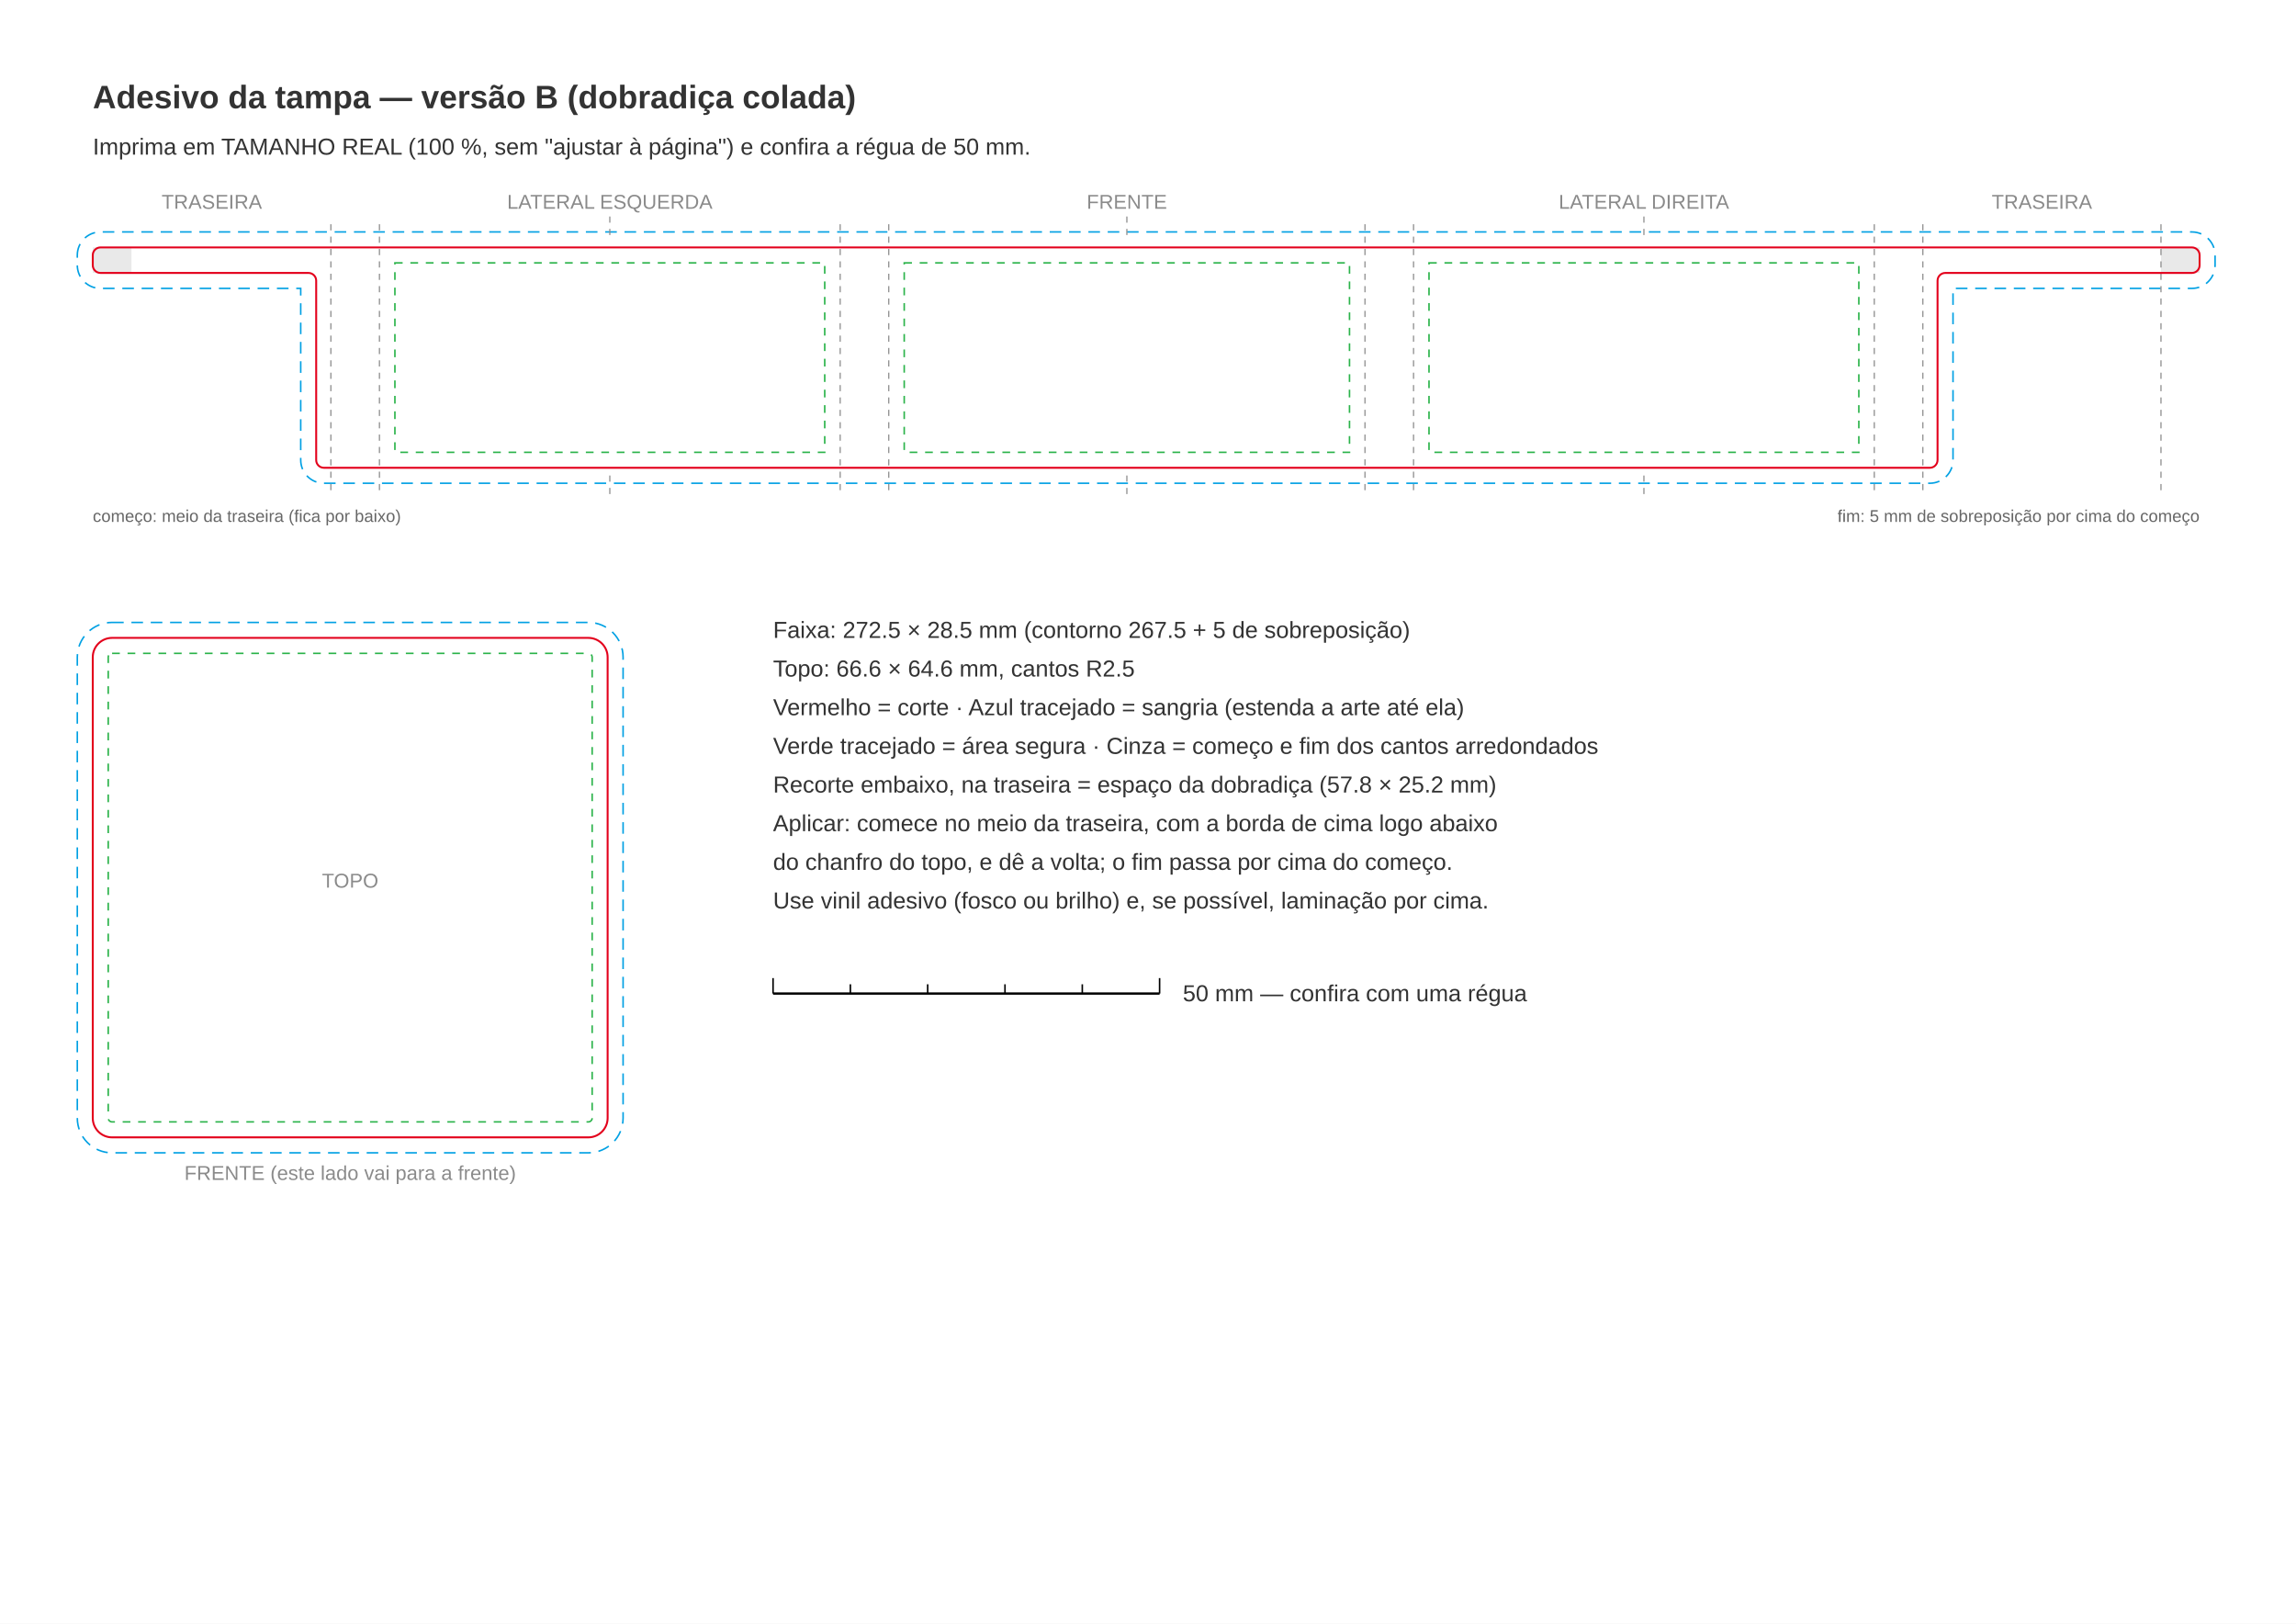
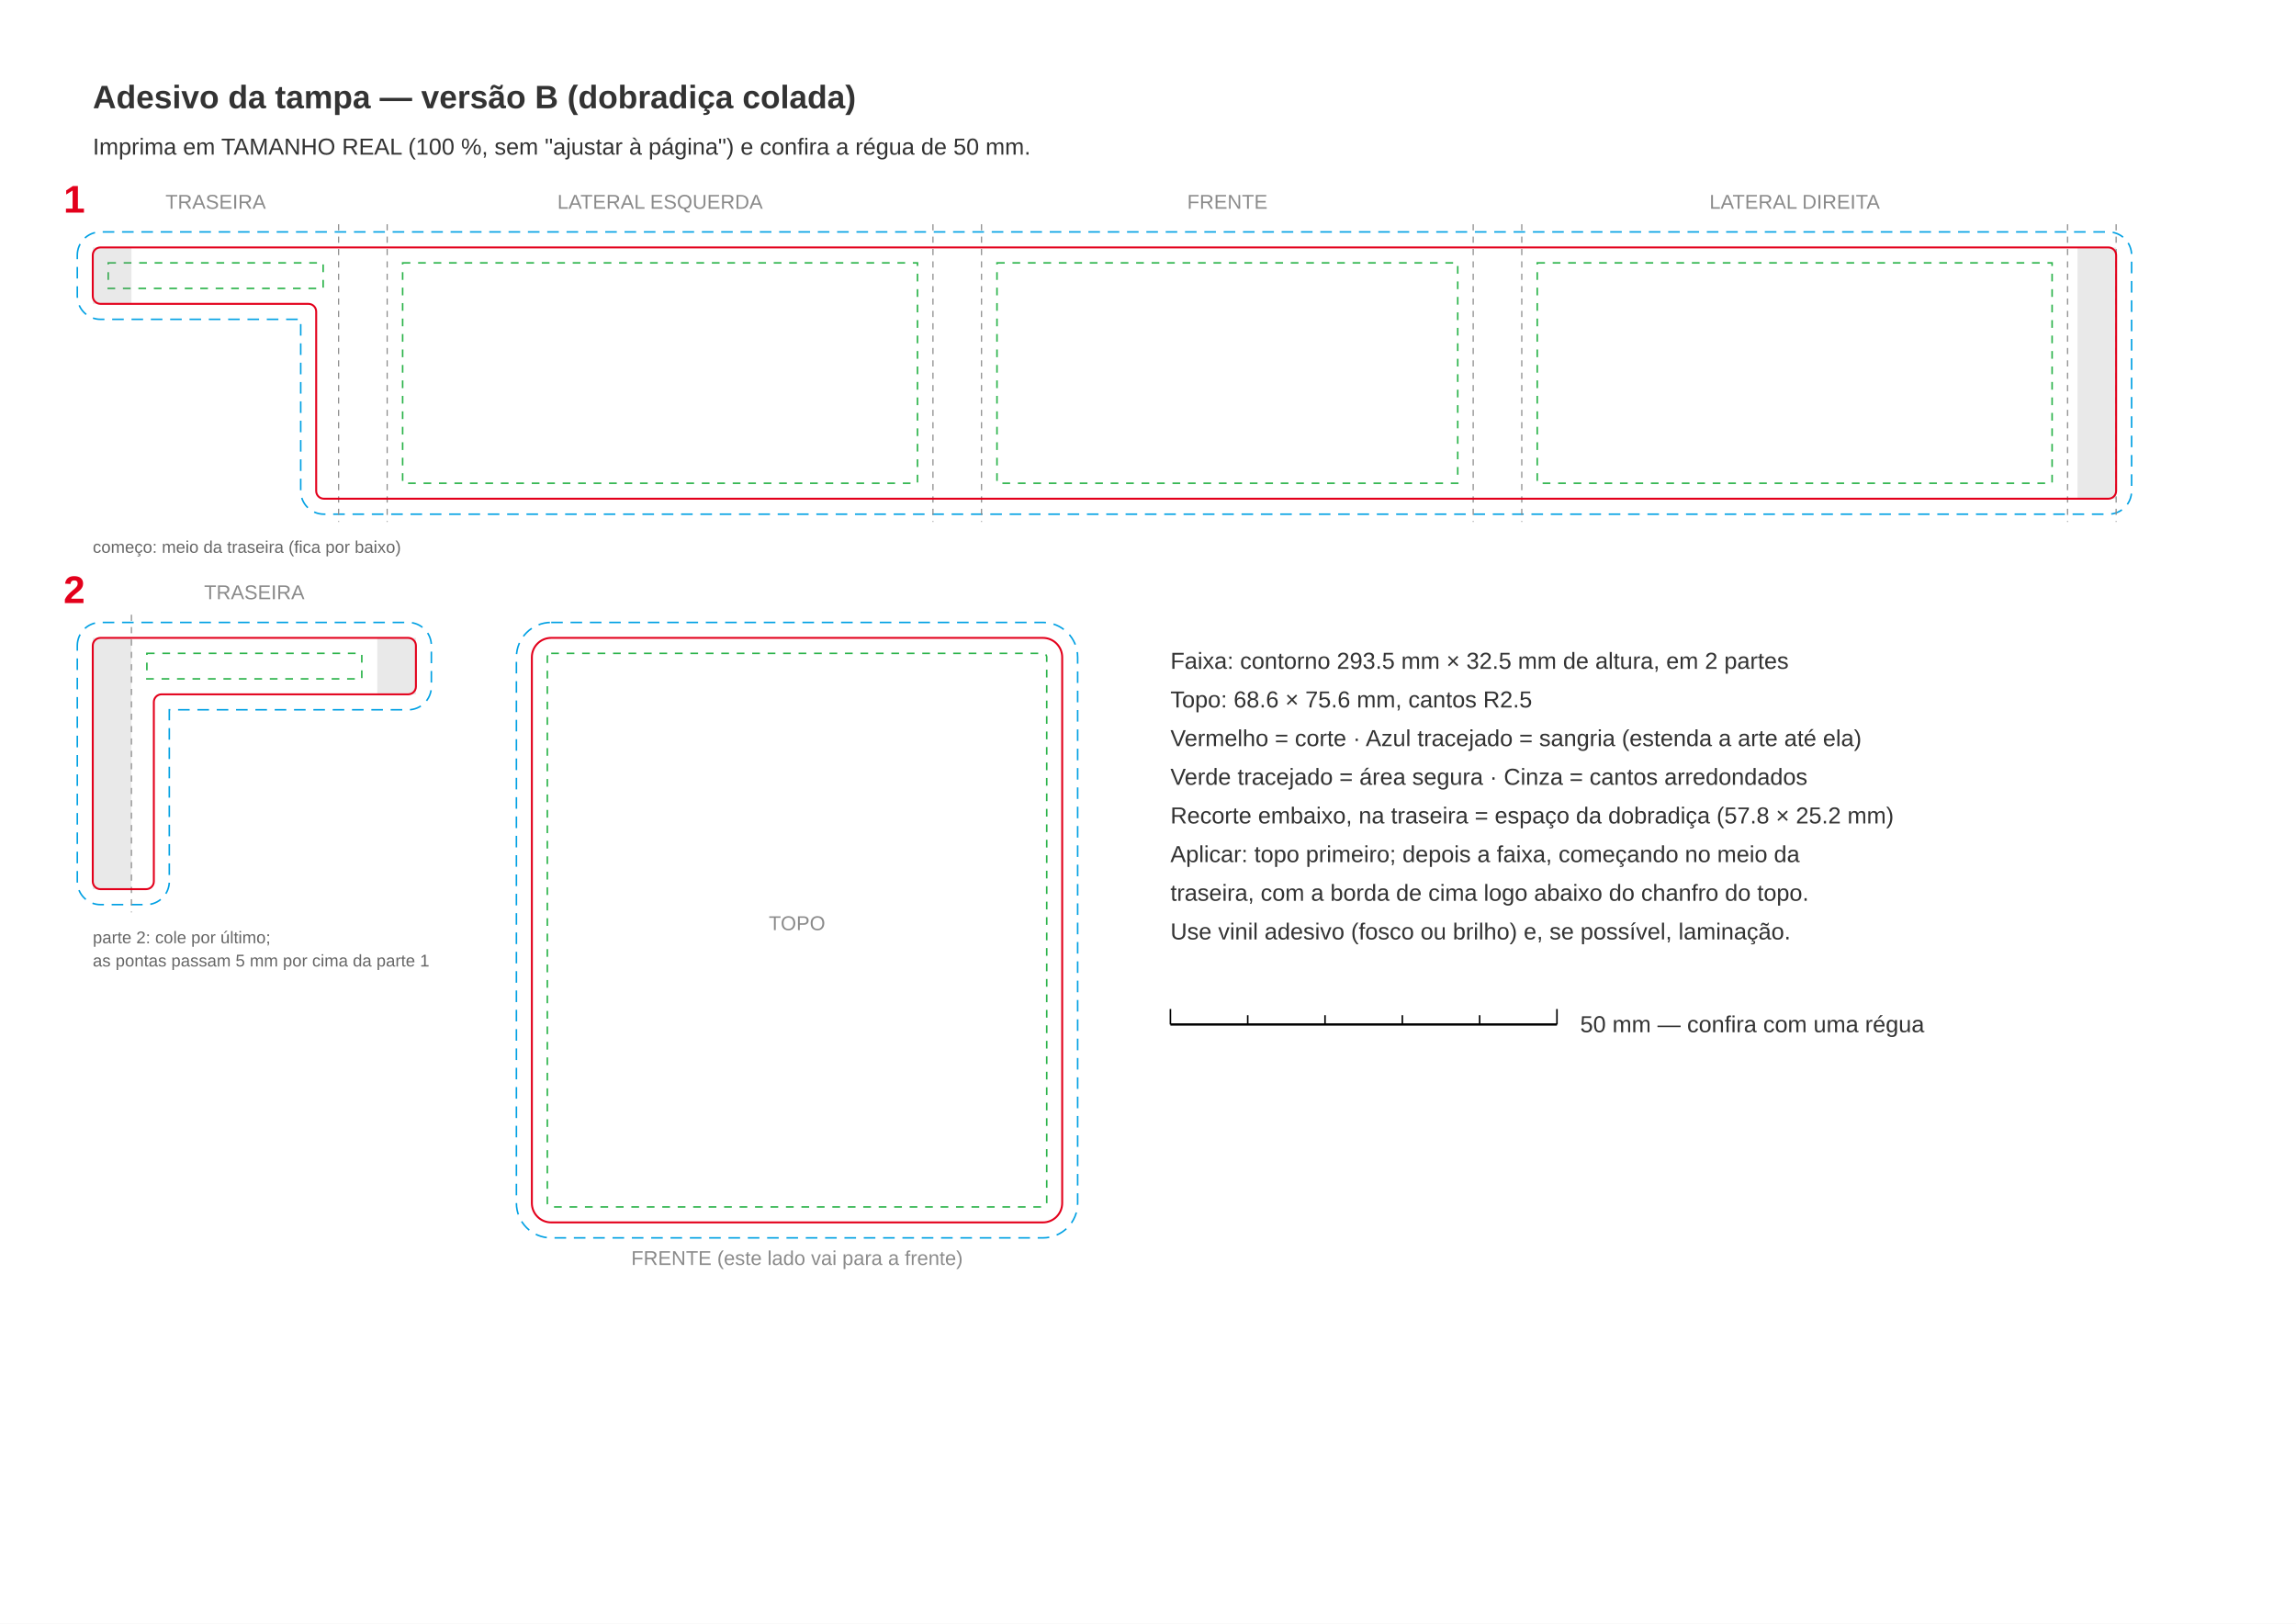
<svg xmlns="http://www.w3.org/2000/svg" width="297mm" height="210mm" viewBox="0 0 297 210">
  <style>
    .corte{fill:none;stroke:#e3001b;stroke-width:0.25}
    .sangria{fill:none;stroke:#00a0e3;stroke-width:0.2;stroke-dasharray:1.5 1}
    .segura{fill:none;stroke:#2bb34a;stroke-width:0.2;stroke-dasharray:1 1}
    .guia{fill:none;stroke:#8a8a8a;stroke-width:0.15;stroke-dasharray:0.8 0.8}
    .sobre{fill:#8a8a8a;fill-opacity:0.18;stroke:none}
    text{font-family:Arial,Helvetica,sans-serif;fill:#333}
    .t{font-size:3px}.s{font-size:2.2px;fill:#666}.h{font-size:4.2px;font-weight:bold}.f{font-size:2.6px;fill:#8a8a8a;text-anchor:middle}
+     .n{font-size:5px;font-weight:bold;fill:#e3001b}
    </style>
  <rect x="0" y="0" width="297" height="210" fill="#fff" />
  <g id="arte" />
  <g id="sangria">
-     <path class="sangria" d="M10.000,33.000 A3.000,3.000 0 0 1 13.000,30.000 L283.533,30.000 A3.000,3.000 0 0 1 286.533,33.000 L286.533,34.300 A3.000,3.000 0 0 1 283.533,37.300 L252.633,37.300 L252.633,59.500 A3.000,3.000 0 0 1 249.633,62.500 L41.900,62.500 A3.000,3.000 0 0 1 38.900,59.500 L38.900,37.300 L13.000,37.300 A3.000,3.000 0 0 1 10.000,34.300 Z" />
-     <rect class="sangria" x="10.000" y="80.500" width="70.600" height="68.600" rx="4.500" ry="4.500" />
+     <path class="sangria" d="M10.000,33.000 A3.000,3.000 0 0 1 13.000,30.000 L272.733,30.000 A3.000,3.000 0 0 1 275.733,33.000 L275.733,63.500 A3.000,3.000 0 0 1 272.733,66.500 L41.900,66.500 A3.000,3.000 0 0 1 38.900,63.500 L38.900,41.300 L13.000,41.300 A3.000,3.000 0 0 1 10.000,38.300 Z" />
+     <path class="sangria" d="M10.000,83.500 A3.000,3.000 0 0 1 13.000,80.500 L52.800,80.500 A3.000,3.000 0 0 1 55.800,83.500 L55.800,88.800 A3.000,3.000 0 0 1 52.800,91.800 L21.900,91.800 L21.900,114.000 A3.000,3.000 0 0 1 18.900,117.000 L13.000,117.000 A3.000,3.000 0 0 1 10.000,114.000 Z" />
+     <rect class="sangria" x="66.800" y="80.500" width="72.600" height="79.600" rx="4.500" ry="4.500" />
  </g>
  <g id="segura">
-     <rect class="segura" x="51.083" y="34.000" width="55.600" height="24.500" />
-     <rect class="segura" x="116.966" y="34.000" width="57.600" height="24.500" />
-     <rect class="segura" x="184.850" y="34.000" width="55.600" height="24.500" />
-     <rect class="segura" x="14.000" y="84.500" width="62.600" height="60.600" rx="0.500" ry="0.500" />
+     <rect class="segura" x="14.000" y="34.000" width="27.800" height="3.300" />
+     <rect class="segura" x="52.083" y="34.000" width="66.600" height="28.500" />
+     <rect class="segura" x="128.966" y="34.000" width="59.600" height="28.500" />
+     <rect class="segura" x="198.850" y="34.000" width="66.600" height="28.500" />
+     <rect class="segura" x="19.000" y="84.500" width="27.800" height="3.300" />
+     <rect class="segura" x="70.800" y="84.500" width="64.600" height="71.600" rx="0.500" ry="0.500" />
  </g>
  <g id="guias">
-     <line class="guia" x1="42.800" y1="29.000" x2="42.800" y2="63.500" />
-     <line class="guia" x1="49.083" y1="29.000" x2="49.083" y2="63.500" />
-     <line class="guia" x1="108.683" y1="29.000" x2="108.683" y2="63.500" />
-     <line class="guia" x1="114.966" y1="29.000" x2="114.966" y2="63.500" />
-     <line class="guia" x1="176.566" y1="29.000" x2="176.566" y2="63.500" />
-     <line class="guia" x1="182.850" y1="29.000" x2="182.850" y2="63.500" />
-     <line class="guia" x1="242.450" y1="29.000" x2="242.450" y2="63.500" />
-     <line class="guia" x1="248.733" y1="29.000" x2="248.733" y2="63.500" />
-     <line class="guia" x1="78.883" y1="28.000" x2="78.883" y2="31.000" />
-     <line class="guia" x1="78.883" y1="61.500" x2="78.883" y2="64.500" />
-     <text class="f" x="78.883" y="27.000">LATERAL ESQUERDA</text>
-     <line class="guia" x1="145.766" y1="28.000" x2="145.766" y2="31.000" />
-     <line class="guia" x1="145.766" y1="61.500" x2="145.766" y2="64.500" />
-     <text class="f" x="145.766" y="27.000">FRENTE</text>
-     <line class="guia" x1="212.650" y1="28.000" x2="212.650" y2="31.000" />
-     <line class="guia" x1="212.650" y1="61.500" x2="212.650" y2="64.500" />
-     <text class="f" x="212.650" y="27.000">LATERAL DIREITA</text>
-     <text class="f" x="27.400" y="27.000">TRASEIRA</text>
-     <text class="f" x="264.133" y="27.000">TRASEIRA</text>
-     <rect class="sobre" x="279.533" y="32.000" width="5.000" height="3.300" />
-     <rect class="sobre" x="12.000" y="32.000" width="5.000" height="3.300" />
-     <line class="guia" x1="279.533" y1="29.000" x2="279.533" y2="63.500" />
-     <text class="s" x="12.000" y="67.500">começo: meio da traseira (fica por baixo)</text>
-     <text class="s" x="284.533" y="67.500" text-anchor="end">fim: 5 mm de sobreposição por cima do começo</text>
-     <text class="f" x="45.300" y="114.800">TOPO</text>
-     <text class="f" x="45.300" y="152.600">FRENTE (este lado vai para a frente)</text>
+     <text class="f" x="27.900" y="27.000">TRASEIRA</text>
+     <line class="guia" x1="43.800" y1="29.000" x2="43.800" y2="67.500" />
+     <line class="guia" x1="50.083" y1="29.000" x2="50.083" y2="67.500" />
+     <text class="f" x="85.383" y="27.000">LATERAL ESQUERDA</text>
+     <line class="guia" x1="120.683" y1="29.000" x2="120.683" y2="67.500" />
+     <line class="guia" x1="126.966" y1="29.000" x2="126.966" y2="67.500" />
+     <text class="f" x="158.766" y="27.000">FRENTE</text>
+     <line class="guia" x1="190.566" y1="29.000" x2="190.566" y2="67.500" />
+     <line class="guia" x1="196.850" y1="29.000" x2="196.850" y2="67.500" />
+     <text class="f" x="232.150" y="27.000">LATERAL DIREITA</text>
+     <line class="guia" x1="267.450" y1="29.000" x2="267.450" y2="67.500" />
+     <line class="guia" x1="273.733" y1="29.000" x2="273.733" y2="67.500" />
+     <rect class="sobre" x="12.000" y="32.000" width="5.000" height="7.300" />
+     <rect class="sobre" x="268.733" y="32.000" width="5.000" height="32.500" />
+     <line class="guia" x1="17.000" y1="79.500" x2="17.000" y2="118.000" />
+     <text class="f" x="32.900" y="77.500">TRASEIRA</text>
+     <rect class="sobre" x="48.800" y="82.500" width="5.000" height="7.300" />
+     <rect class="sobre" x="12.000" y="82.500" width="5.000" height="32.500" />
+     <text class="f" x="103.100" y="120.300">TOPO</text>
+     <text class="f" x="103.100" y="163.600">FRENTE (este lado vai para a frente)</text>
  </g>
  <g id="corte">
-     <path class="corte" d="M12.000,33.000 A1.000,1.000 0 0 1 13.000,32.000 L283.533,32.000 A1.000,1.000 0 0 1 284.533,33.000 L284.533,34.300 A1.000,1.000 0 0 1 283.533,35.300 L251.633,35.300 A1.000,1.000 0 0 0 250.633,36.300 L250.633,59.500 A1.000,1.000 0 0 1 249.633,60.500 L41.900,60.500 A1.000,1.000 0 0 1 40.900,59.500 L40.900,36.300 A1.000,1.000 0 0 0 39.900,35.300 L13.000,35.300 A1.000,1.000 0 0 1 12.000,34.300 Z" />
-     <rect class="corte" x="12.000" y="82.500" width="66.600" height="64.600" rx="2.500" ry="2.500" />
+     <path class="corte" d="M12.000,33.000 A1.000,1.000 0 0 1 13.000,32.000 L272.733,32.000 A1.000,1.000 0 0 1 273.733,33.000 L273.733,63.500 A1.000,1.000 0 0 1 272.733,64.500 L41.900,64.500 A1.000,1.000 0 0 1 40.900,63.500 L40.900,40.300 A1.000,1.000 0 0 0 39.900,39.300 L13.000,39.300 A1.000,1.000 0 0 1 12.000,38.300 Z" />
+     <path class="corte" d="M12.000,83.500 A1.000,1.000 0 0 1 13.000,82.500 L52.800,82.500 A1.000,1.000 0 0 1 53.800,83.500 L53.800,88.800 A1.000,1.000 0 0 1 52.800,89.800 L20.900,89.800 A1.000,1.000 0 0 0 19.900,90.800 L19.900,114.000 A1.000,1.000 0 0 1 18.900,115.000 L13.000,115.000 A1.000,1.000 0 0 1 12.000,114.000 Z" />
+     <rect class="corte" x="68.800" y="82.500" width="68.600" height="75.600" rx="2.500" ry="2.500" />
  </g>
  <g id="textos">
+     <text class="n" x="11.000" y="27.500" text-anchor="end">1</text>
+     <text class="n" x="11.000" y="78.000" text-anchor="end">2</text>
+     <text class="s" x="12.000" y="71.500">começo: meio da traseira (fica por baixo)</text>
+     <text class="s" x="12.000" y="122.000">parte 2: cole por último;</text>
+     <text class="s" x="12.000" y="125.000">as pontas passam 5 mm por cima da parte 1</text>
+     <text class="t" x="151.4" y="86.5">Faixa: contorno 293.5 mm × 32.5 mm de altura, em 2 partes</text>
+     <text class="t" x="151.4" y="91.5">Topo: 68.6 × 75.6 mm, cantos R2.5</text>
+     <text class="t" x="151.4" y="96.5">Vermelho = corte · Azul tracejado = sangria (estenda a arte até ela)</text>
+     <text class="t" x="151.4" y="101.5">Verde tracejado = área segura · Cinza = cantos arredondados</text>
+     <text class="t" x="151.4" y="106.5">Recorte embaixo, na traseira = espaço da dobradiça (57.8 × 25.2 mm)</text>
+     <text class="t" x="151.4" y="111.5">Aplicar: topo primeiro; depois a faixa, começando no meio da</text>
+     <text class="t" x="151.4" y="116.5">traseira, com a borda de cima logo abaixo do chanfro do topo.</text>
+     <text class="t" x="151.4" y="121.5">Use vinil adesivo (fosco ou brilho) e, se possível, laminação.</text>
+     <line x1="151.4" y1="132.5" x2="201.4" y2="132.5" stroke="#000" stroke-width="0.3" />
+     <line x1="151.4" y1="130.5" x2="151.4" y2="132.5" stroke="#000" stroke-width="0.2" />
+     <line x1="161.4" y1="131.3" x2="161.4" y2="132.5" stroke="#000" stroke-width="0.2" />
+     <line x1="171.4" y1="131.3" x2="171.4" y2="132.5" stroke="#000" stroke-width="0.2" />
+     <line x1="181.4" y1="131.3" x2="181.4" y2="132.5" stroke="#000" stroke-width="0.2" />
+     <line x1="191.4" y1="131.3" x2="191.4" y2="132.5" stroke="#000" stroke-width="0.2" />
+     <line x1="201.4" y1="130.5" x2="201.4" y2="132.5" stroke="#000" stroke-width="0.2" />
+     <text class="t" x="204.4" y="133.5">50 mm — confira com uma régua</text>
    <text class="h" x="12" y="14">Adesivo da tampa — versão B (dobradiça colada)</text>
    <text class="t" x="12" y="20">Imprima em TAMANHO REAL (100 %, sem "ajustar à página") e confira a régua de 50 mm.</text>
-     <text class="t" x="100" y="82.5">Faixa: 272.5 × 28.5 mm (contorno 267.5 + 5 de sobreposição)</text>
-     <text class="t" x="100" y="87.5">Topo: 66.6 × 64.6 mm, cantos R2.5</text>
-     <text class="t" x="100" y="92.5">Vermelho = corte · Azul tracejado = sangria (estenda a arte até ela)</text>
-     <text class="t" x="100" y="97.5">Verde tracejado = área segura · Cinza = começo e fim dos cantos arredondados</text>
-     <text class="t" x="100" y="102.5">Recorte embaixo, na traseira = espaço da dobradiça (57.8 × 25.2 mm)</text>
-     <text class="t" x="100" y="107.5">Aplicar: comece no meio da traseira, com a borda de cima logo abaixo</text>
-     <text class="t" x="100" y="112.5">do chanfro do topo, e dê a volta; o fim passa por cima do começo.</text>
-     <text class="t" x="100" y="117.5">Use vinil adesivo (fosco ou brilho) e, se possível, laminação por cima.</text>
-     <line x1="100" y1="128.5" x2="150" y2="128.5" stroke="#000" stroke-width="0.3" />
-     <line x1="100" y1="126.5" x2="100" y2="128.5" stroke="#000" stroke-width="0.2" />
-     <line x1="110" y1="127.3" x2="110" y2="128.5" stroke="#000" stroke-width="0.2" />
-     <line x1="120" y1="127.3" x2="120" y2="128.5" stroke="#000" stroke-width="0.2" />
-     <line x1="130" y1="127.3" x2="130" y2="128.5" stroke="#000" stroke-width="0.2" />
-     <line x1="140" y1="127.3" x2="140" y2="128.5" stroke="#000" stroke-width="0.2" />
-     <line x1="150" y1="126.5" x2="150" y2="128.5" stroke="#000" stroke-width="0.2" />
-     <text class="t" x="153" y="129.5">50 mm — confira com uma régua</text>
  </g>
</svg>
